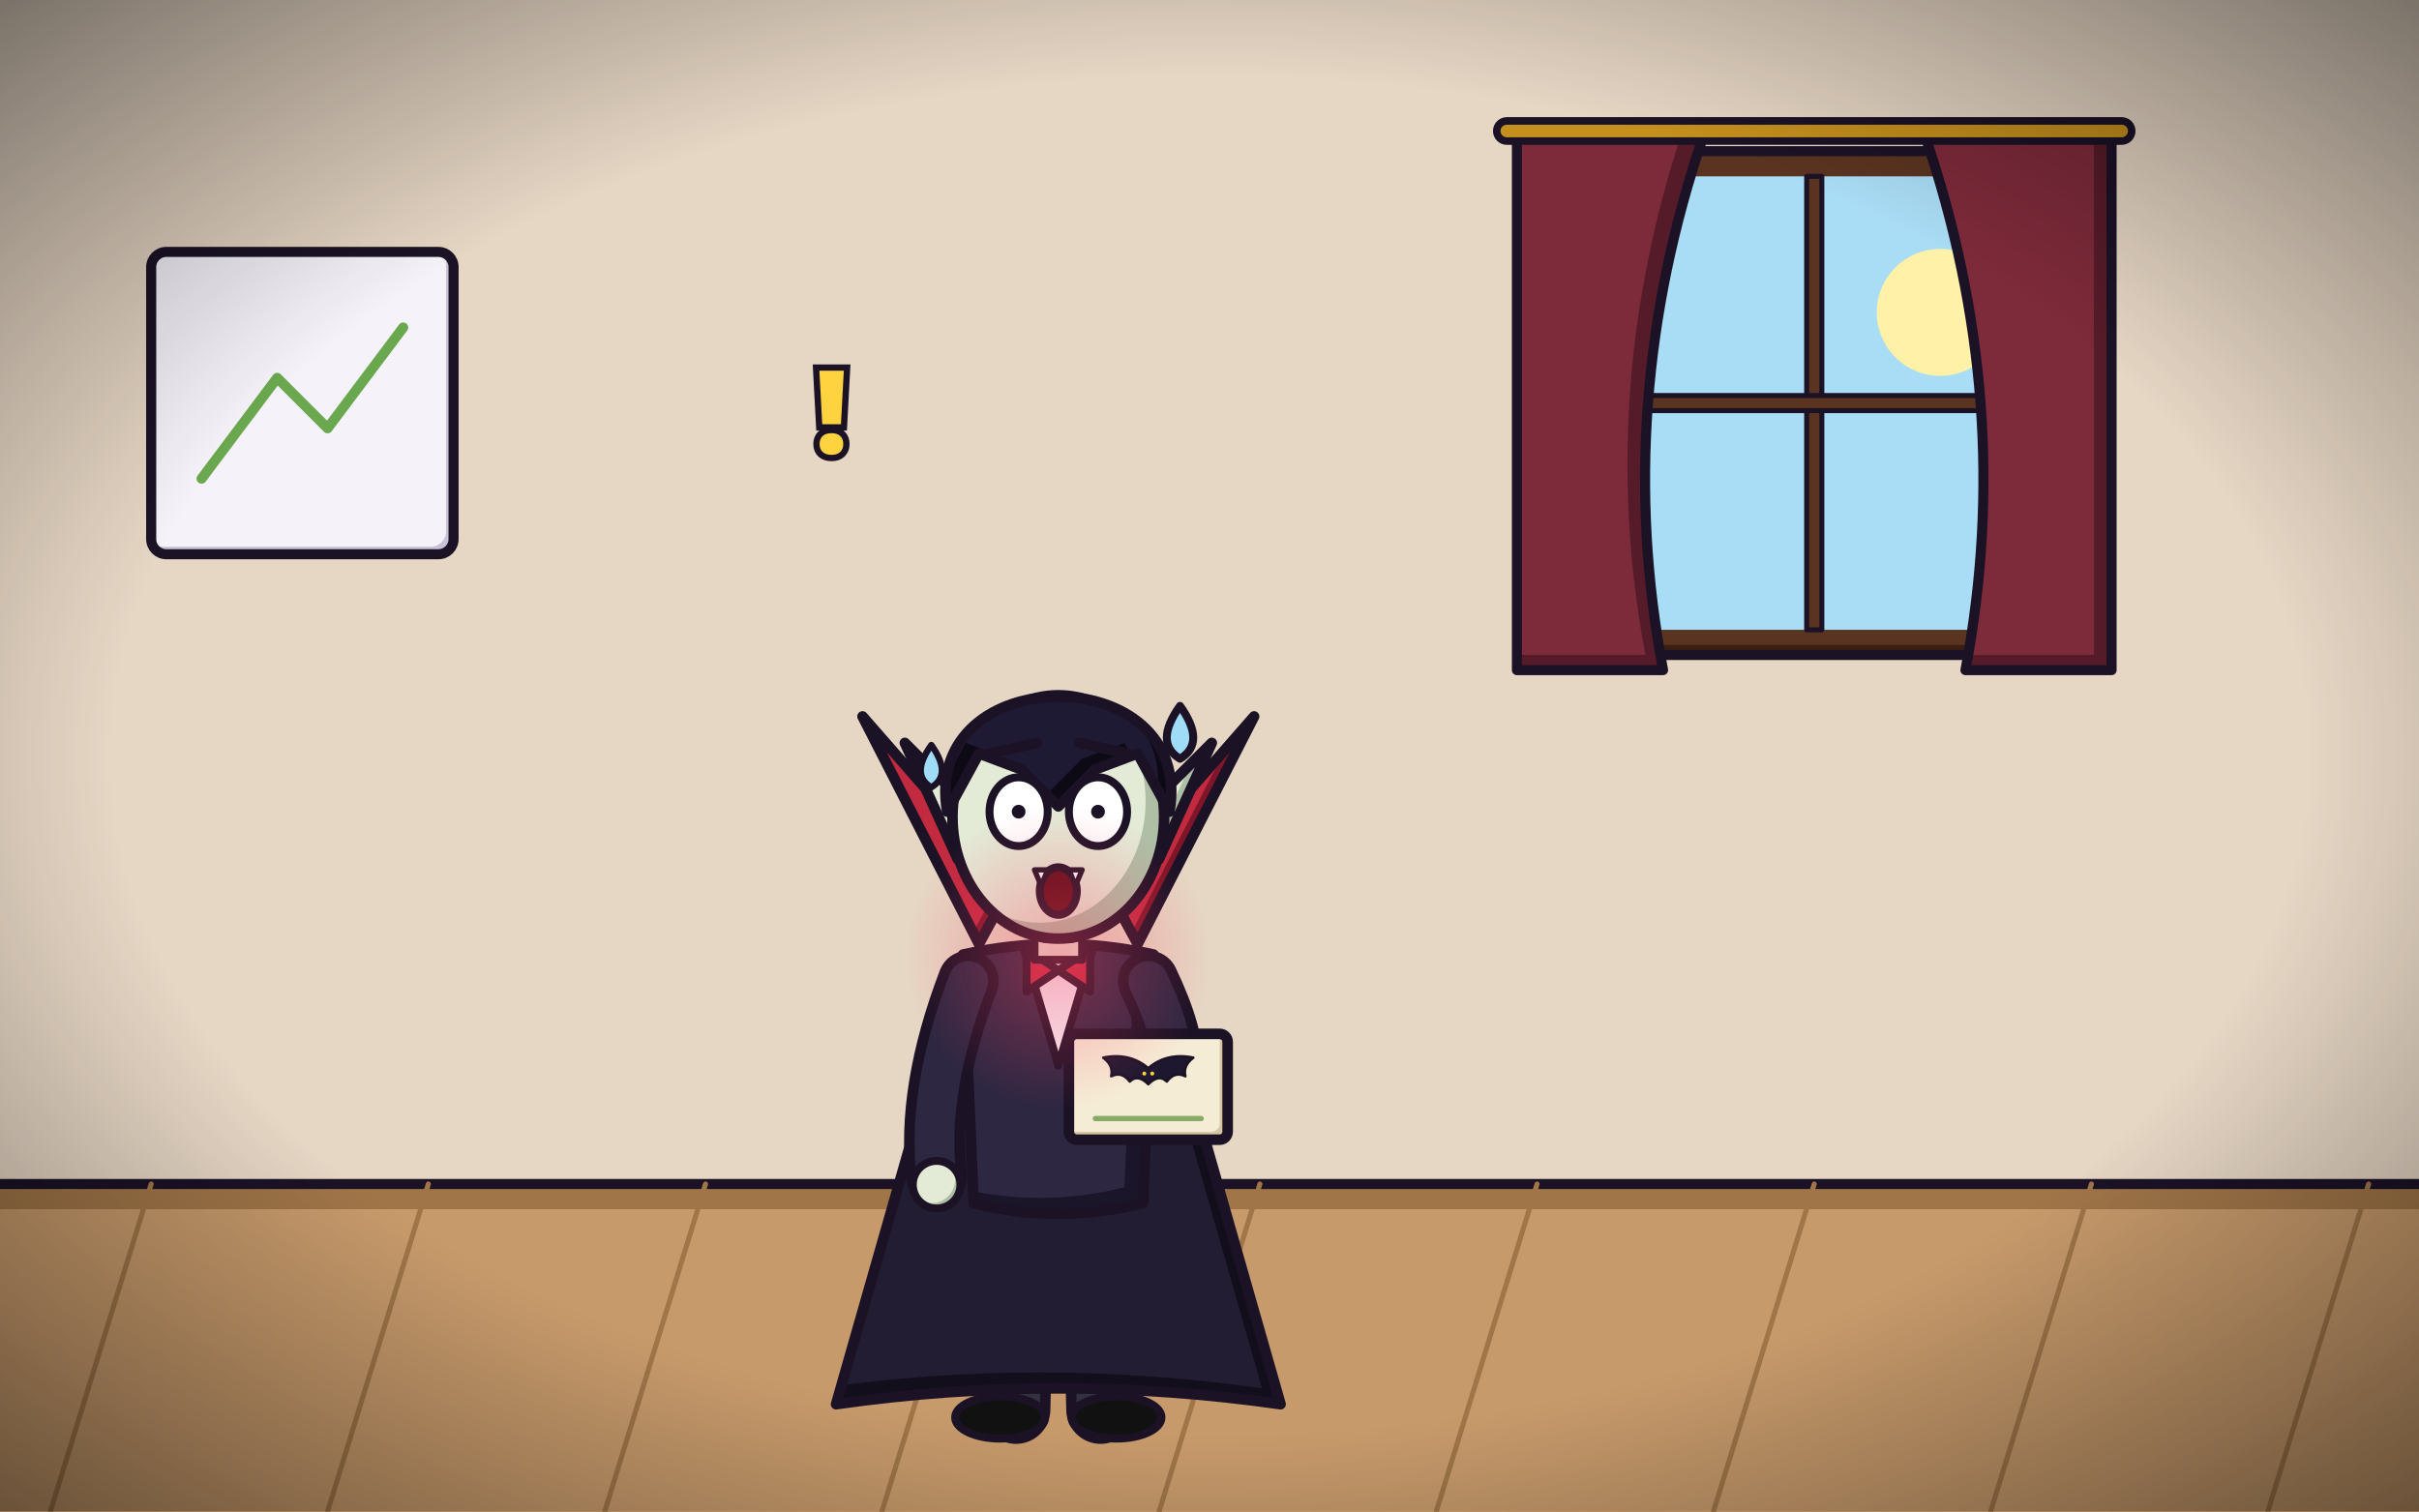
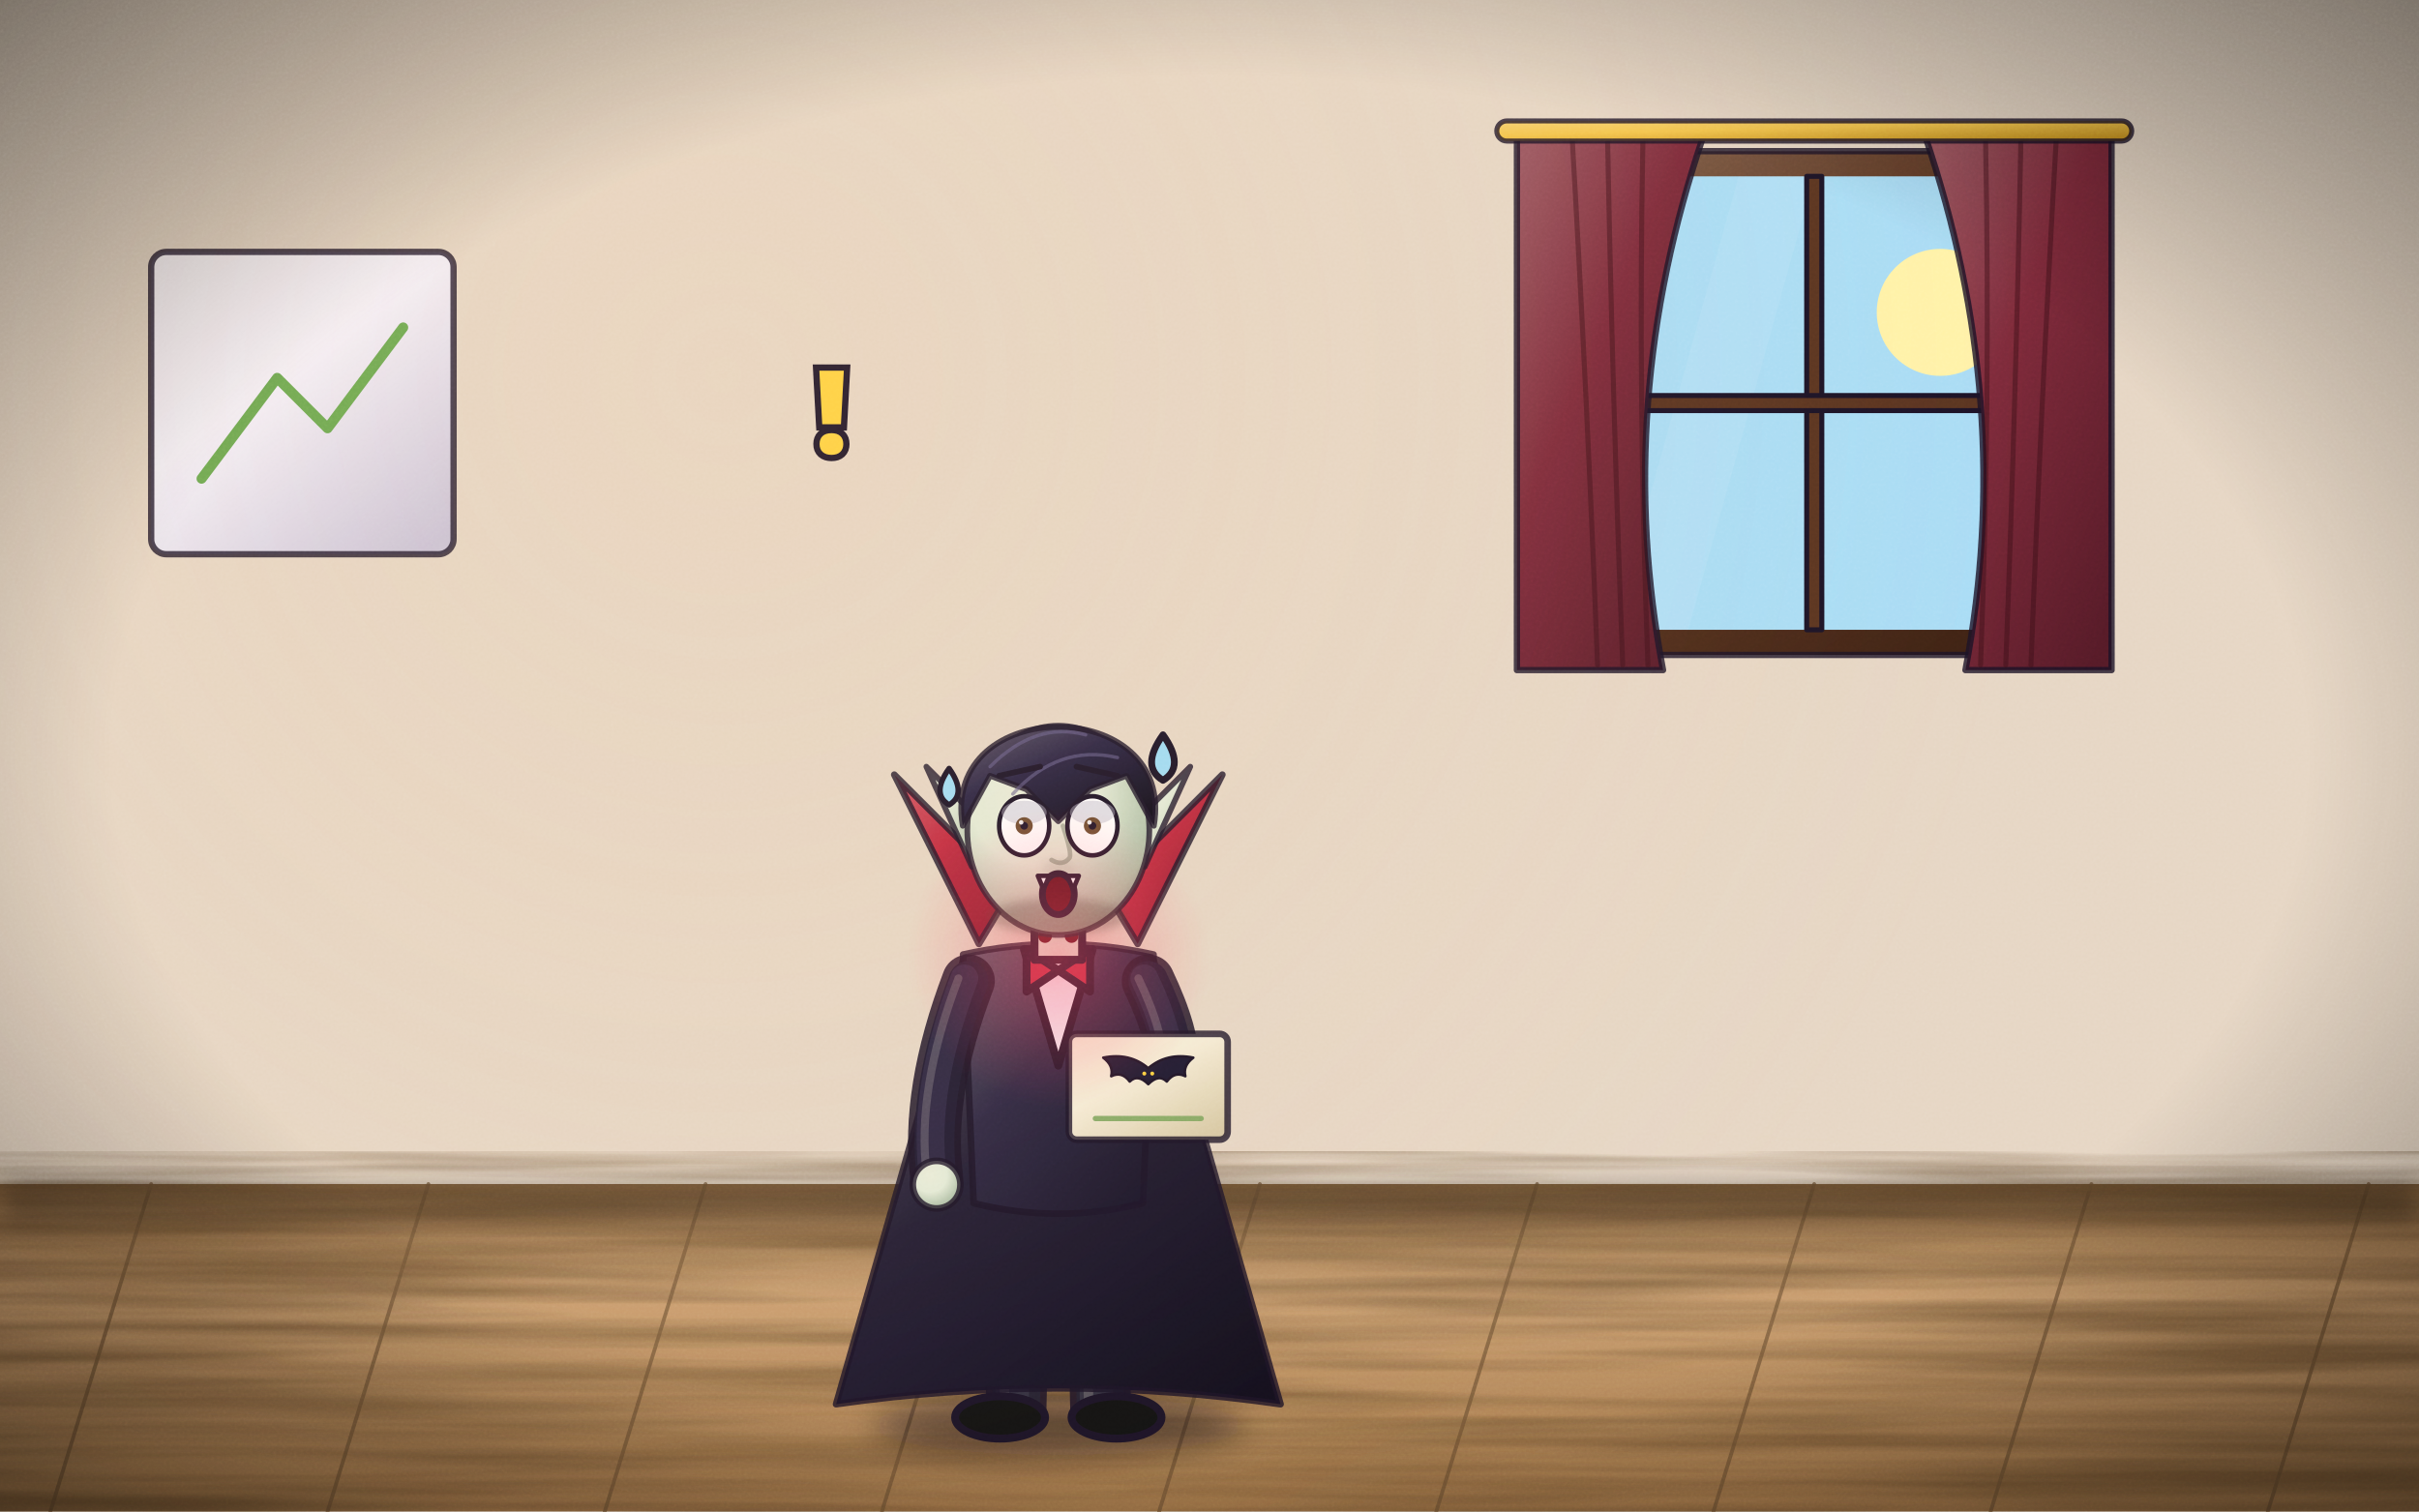
<svg xmlns="http://www.w3.org/2000/svg" viewBox="0 0 960 600" width="960" height="600">
+   <defs>
+     <filter id="blur2" x="-50%" y="-50%" width="200%" height="200%">
+       <feGaussianBlur stdDeviation="2" />
+     </filter>
+     <filter id="blur6" x="-50%" y="-50%" width="200%" height="200%">
+       <feGaussianBlur stdDeviation="6" />
+     </filter>
+     <filter id="blur20" x="-50%" y="-50%" width="200%" height="200%">
+       <feGaussianBlur stdDeviation="20" />
+     </filter>
+     <filter id="grain">
+       <feTurbulence type="fractalNoise" baseFrequency="0.85" numOctaves="2" stitchTiles="stitch" />
+       <feColorMatrix type="saturate" values="0" />
+     </filter>
+     <filter id="woodgrain">
+       <feTurbulence type="fractalNoise" baseFrequency="0.004 0.12" numOctaves="3" seed="4" />
+       <feColorMatrix values="0 0 0 0 0.12  0 0 0 0 0.06  0 0 0 0 0.02  0 0 0 -2.2 1.4" />
+     </filter>
+     <filter id="fabric">
+       <feTurbulence type="fractalNoise" baseFrequency="0.6 0.05" numOctaves="2" seed="9" />
+       <feColorMatrix values="0 0 0 0 0  0 0 0 0 0  0 0 0 0 0  0 0 0 -1.6 1.1" />
+     </filter>
+     <filter id="mottle">
+       <feTurbulence type="fractalNoise" baseFrequency="0.012" numOctaves="3" seed="2" />
+       <feColorMatrix values="0 0 0 0 0  0 0 0 0 0  0 0 0 0 0  0 0 0 -1.4 0.9" />
+     </filter>
+   </defs>
  <g fill="#e6d6c4" stroke="none">
    <rect x="0" y="0" width="960" height="470" rx="0" />
  </g>
-   <clipPath id="c0">
-     <rect x="-10" y="470" width="980" height="140" rx="0" />
-   </clipPath>
-   <g clip-path="url(#c0)" stroke="none">
-     <g fill="#a07548">
-       <rect x="-10" y="470" width="980" height="140" rx="0" />
-     </g>
-     <g fill="#c79a6b" transform="translate(0,10)">
-       <rect x="-10" y="470" width="980" height="140" rx="0" />
-     </g>
-   </g>
-   <g fill="none" stroke="#1b1226" stroke-width="4" stroke-linejoin="round">
-     <rect x="-10" y="470" width="980" height="140" rx="0" />
-   </g>
-   <path d="M60,470 L20,600" fill="none" stroke="#a07548" stroke-width="2" stroke-linecap="round" stroke-linejoin="round" />
-   <path d="M170,470 L130,600" fill="none" stroke="#a07548" stroke-width="2" stroke-linecap="round" stroke-linejoin="round" />
-   <path d="M280,470 L240,600" fill="none" stroke="#a07548" stroke-width="2" stroke-linecap="round" stroke-linejoin="round" />
-   <path d="M390,470 L350,600" fill="none" stroke="#a07548" stroke-width="2" stroke-linecap="round" stroke-linejoin="round" />
-   <path d="M500,470 L460,600" fill="none" stroke="#a07548" stroke-width="2" stroke-linecap="round" stroke-linejoin="round" />
-   <path d="M610,470 L570,600" fill="none" stroke="#a07548" stroke-width="2" stroke-linecap="round" stroke-linejoin="round" />
-   <path d="M720,470 L680,600" fill="none" stroke="#a07548" stroke-width="2" stroke-linecap="round" stroke-linejoin="round" />
-   <path d="M830,470 L790,600" fill="none" stroke="#a07548" stroke-width="2" stroke-linecap="round" stroke-linejoin="round" />
-   <path d="M940,470 L900,600" fill="none" stroke="#a07548" stroke-width="2" stroke-linecap="round" stroke-linejoin="round" />
-   <clipPath id="c1">
-     <rect x="610" y="60" width="220" height="200" rx="4" />
-   </clipPath>
-   <g clip-path="url(#c1)" stroke="none">
-     <g fill="#3b2012">
-       <rect x="610" y="60" width="220" height="200" rx="4" />
-     </g>
-     <g fill="#5a3420" transform="translate(-4,-4)">
-       <rect x="610" y="60" width="220" height="200" rx="4" />
-     </g>
-   </g>
-   <g fill="none" stroke="#1b1226" stroke-width="4" stroke-linejoin="round">
+   <defs>
+     <linearGradient id="fl0" x1="0" y1="0" x2="0" y2="1">
+       <stop offset="0" stop-color="#805e3a" />
+       <stop offset="0.35" stop-color="#c79a6b" />
+       <stop offset="1" stop-color="#a07548" />
+     </linearGradient>
+   </defs>
+   <rect x="0" y="470" width="960" height="130" fill="url(#fl0)" />
+   <rect x="0" y="470" width="960" height="130" filter="url(#woodgrain)" opacity="0.55" />
+   <path d="M60,470 L20,600" fill="none" stroke="#705232" stroke-width="1.5" stroke-linecap="round" stroke-linejoin="round" stroke-opacity="0.7" />
+   <path d="M170,470 L130,600" fill="none" stroke="#705232" stroke-width="1.5" stroke-linecap="round" stroke-linejoin="round" stroke-opacity="0.7" />
+   <path d="M280,470 L240,600" fill="none" stroke="#705232" stroke-width="1.5" stroke-linecap="round" stroke-linejoin="round" stroke-opacity="0.7" />
+   <path d="M390,470 L350,600" fill="none" stroke="#705232" stroke-width="1.5" stroke-linecap="round" stroke-linejoin="round" stroke-opacity="0.7" />
+   <path d="M500,470 L460,600" fill="none" stroke="#705232" stroke-width="1.5" stroke-linecap="round" stroke-linejoin="round" stroke-opacity="0.7" />
+   <path d="M610,470 L570,600" fill="none" stroke="#705232" stroke-width="1.5" stroke-linecap="round" stroke-linejoin="round" stroke-opacity="0.7" />
+   <path d="M720,470 L680,600" fill="none" stroke="#705232" stroke-width="1.5" stroke-linecap="round" stroke-linejoin="round" stroke-opacity="0.7" />
+   <path d="M830,470 L790,600" fill="none" stroke="#705232" stroke-width="1.5" stroke-linecap="round" stroke-linejoin="round" stroke-opacity="0.7" />
+   <path d="M940,470 L900,600" fill="none" stroke="#705232" stroke-width="1.5" stroke-linecap="round" stroke-linejoin="round" stroke-opacity="0.7" />
+   <g fill="#fff4e0" stroke="none" opacity="0.06" filter="url(#blur20)">
+     <ellipse cx="480.0" cy="510" rx="384.0" ry="30" />
+   </g>
+   <g fill="#000" stroke="none" opacity="0.3" filter="url(#blur6)">
+     <rect x="0" y="470" width="960" height="14" rx="0" />
+   </g>
+   <defs>
+     <linearGradient id="m1" x1="0.1" y1="0" x2="0.9" y2="1">
+       <stop offset="0" stop-color="#7e5e4a" />
+       <stop offset="0.4" stop-color="#5a3420" />
+       <stop offset="1" stop-color="#3b2012" />
+     </linearGradient>
+   </defs>
+   <g fill="url(#m1)" stroke="#1b1226" stroke-opacity="0.8" stroke-width="2.5" stroke-linejoin="round">
    <rect x="610" y="60" width="220" height="200" rx="4" />
  </g>
  <g fill="#a9dcf5" stroke="none">
    <rect x="620" y="70" width="200" height="180" rx="0" />
  </g>
  <g fill="#fff2a8" stroke="none">
    <ellipse cx="770.0" cy="124.0" rx="25.2" ry="25.2" />
+   </g>
+   <g fill="#fff" stroke="none" opacity="0.07">
+     <polygon points="640.0,250 690.0,70 720.0,70 670.0,250" />
  </g>
  <g fill="#5a3420" stroke="#1b1226" stroke-width="2" stroke-linejoin="round" stroke-linecap="round">
    <rect x="717.0" y="70" width="6" height="180" rx="0" />
    <rect x="620" y="157.0" width="200" height="6" rx="0" />
  </g>
-   <clipPath id="c2">
+   <defs>
+     <linearGradient id="m2" x1="0.1" y1="0" x2="0.9" y2="1">
+       <stop offset="0" stop-color="#9a565f" />
+       <stop offset="0.4" stop-color="#7d2a3a" />
+       <stop offset="1" stop-color="#561b28" />
+     </linearGradient>
+   </defs>
+   <g fill="url(#m2)" stroke="#1b1226" stroke-opacity="0.8" stroke-width="2.5" stroke-linejoin="round">
    <path d="M602,54 L676.0,54 Q640.0,160.0 660.0,266 L602,266 Z" />
-   </clipPath>
-   <g clip-path="url(#c2)" stroke="none">
-     <g fill="#561b28">
-       <path d="M602,54 L676.0,54 Q640.0,160.0 660.0,266 L602,266 Z" />
-     </g>
-     <g fill="#7d2a3a" transform="translate(-7,-6)">
-       <path d="M602,54 L676.0,54 Q640.0,160.0 660.0,266 L602,266 Z" />
-     </g>
-   </g>
-   <g fill="none" stroke="#1b1226" stroke-width="4" stroke-linejoin="round">
-     <path d="M602,54 L676.0,54 Q640.0,160.0 660.0,266 L602,266 Z" />
-   </g>
-   <clipPath id="c3">
+   </g>
+   <g fill="url(#m2)" stroke="#1b1226" stroke-opacity="0.8" stroke-width="2.5" stroke-linejoin="round">
    <path d="M838,54 L764.0,54 Q800.0,160.0 780.0,266 L838,266 Z" />
-   </clipPath>
-   <g clip-path="url(#c3)" stroke="none">
-     <g fill="#561b28">
-       <path d="M838,54 L764.0,54 Q800.0,160.0 780.0,266 L838,266 Z" />
-     </g>
-     <g fill="#7d2a3a" transform="translate(-7,-6)">
-       <path d="M838,54 L764.0,54 Q800.0,160.0 780.0,266 L838,266 Z" />
-     </g>
-   </g>
-   <g fill="none" stroke="#1b1226" stroke-width="4" stroke-linejoin="round">
-     <path d="M838,54 L764.0,54 Q800.0,160.0 780.0,266 L838,266 Z" />
-   </g>
-   <g fill="#c48f1d" stroke="#1b1226" stroke-width="3" stroke-linejoin="round" stroke-linecap="round">
+   </g>
+   <path d="M624.0,56 Q630.0,160.0 634.0,264 M816.0,56 Q810.0,160.0 806.0,264 M638.0,56 Q640.0,160.0 644.0,264 M802.0,56 Q800.0,160.0 796.0,264 M652.0,56 Q650.0,160.0 654.0,264 M788.0,56 Q790.0,160.0 786.0,264 " fill="none" stroke="#3a0e18" stroke-width="2" stroke-linecap="round" stroke-linejoin="round" stroke-opacity="0.45" />
+   <defs>
+     <linearGradient id="m3" x1="0.1" y1="0" x2="0.9" y2="1">
+       <stop offset="0" stop-color="#f6cf6d" />
+       <stop offset="0.4" stop-color="#f4c54d" />
+       <stop offset="1" stop-color="#c48f1d" />
+     </linearGradient>
+   </defs>
+   <g fill="url(#m3)" stroke="#1b1226" stroke-opacity="0.8" stroke-width="2" stroke-linejoin="round">
    <rect x="594" y="48" width="252" height="8" rx="4" />
  </g>
-   <clipPath id="c4">
-     <rect x="60" y="100" width="120" height="120" rx="6" />
-   </clipPath>
-   <g clip-path="url(#c4)" stroke="none">
-     <g fill="#c9c2d6">
-       <rect x="60" y="100" width="120" height="120" rx="6" />
-     </g>
-     <g fill="#f6f2fa" transform="translate(-3,-3)">
-       <rect x="60" y="100" width="120" height="120" rx="6" />
-     </g>
-   </g>
-   <g fill="none" stroke="#1b1226" stroke-width="4" stroke-linejoin="round">
+   <defs>
+     <linearGradient id="m4" x1="0.1" y1="0" x2="0.9" y2="1">
+       <stop offset="0" stop-color="#f8f2f4" />
+       <stop offset="0.4" stop-color="#f6f2fa" />
+       <stop offset="1" stop-color="#c9c2d6" />
+     </linearGradient>
+   </defs>
+   <g fill="url(#m4)" stroke="#1b1226" stroke-opacity="0.8" stroke-width="2.5" stroke-linejoin="round">
    <rect x="60" y="100" width="120" height="120" rx="6" />
  </g>
  <path d="M80,190 L110,150 L130,170 L160,130" fill="none" stroke="#6aa84f" stroke-width="4" stroke-linecap="round" stroke-linejoin="round" />
  <g transform="translate(420,570) scale(1.05,1.05)">
-     <path d="M-14,-92 L-16,-10" fill="none" stroke="#1b1226" stroke-width="26" stroke-linecap="round" stroke-linejoin="round" />
-     <path d="M-14,-92 L-16,-10" fill="none" stroke="#33303f" stroke-width="18" stroke-linecap="round" stroke-linejoin="round" />
-     <path d="M14,-92 L16,-10" fill="none" stroke="#1b1226" stroke-width="26" stroke-linecap="round" stroke-linejoin="round" />
-     <path d="M14,-92 L16,-10" fill="none" stroke="#33303f" stroke-width="18" stroke-linecap="round" stroke-linejoin="round" />
+     <ellipse cx="0" cy="-4" rx="70" ry="11.2" fill="#06030c" opacity="0.45" filter="url(#blur6)" />
+     <path d="M-14,-92 L-16,-10" fill="none" stroke="#1b1226" stroke-opacity="0.85" stroke-width="23.0" stroke-linecap="round" stroke-linejoin="round" />
+     <path d="M-14,-92 L-16,-10" fill="none" stroke="#252130" stroke-width="18" stroke-linecap="round" stroke-linejoin="round" />
+     <path d="M-14,-92 L-16,-10" fill="none" stroke="#33303f" stroke-width="12.6" transform="translate(-1.5,-1)" stroke-linecap="round" stroke-linejoin="round" />
+     <path d="M-14,-92 L-16,-10" fill="none" stroke="#706b6f" stroke-width="3.6" transform="translate(-4.5,-1)" stroke-opacity="0.6" stroke-linecap="round" stroke-linejoin="round" />
+     <path d="M14,-92 L16,-10" fill="none" stroke="#1b1226" stroke-opacity="0.85" stroke-width="23.0" stroke-linecap="round" stroke-linejoin="round" />
+     <path d="M14,-92 L16,-10" fill="none" stroke="#252130" stroke-width="18" stroke-linecap="round" stroke-linejoin="round" />
+     <path d="M14,-92 L16,-10" fill="none" stroke="#33303f" stroke-width="12.6" transform="translate(-1.5,-1)" stroke-linecap="round" stroke-linejoin="round" />
+     <path d="M14,-92 L16,-10" fill="none" stroke="#706b6f" stroke-width="3.6" transform="translate(-4.5,-1)" stroke-opacity="0.6" stroke-linecap="round" stroke-linejoin="round" />
    <g fill="#111" stroke="#1b1226" stroke-width="3" stroke-linejoin="round" stroke-linecap="round">
      <ellipse cx="-22" cy="-7" rx="17" ry="8" />
    </g>
    <g fill="#111" stroke="#1b1226" stroke-width="3" stroke-linejoin="round" stroke-linecap="round">
      <ellipse cx="22" cy="-7" rx="17" ry="8" />
    </g>
    <g transform="translate(0,0) scale(1,1)">
-       <clipPath id="c5">
+       <defs>
+         <linearGradient id="m5" x1="0.1" y1="0" x2="0.9" y2="1">
+           <stop offset="0" stop-color="#534c59" />
+           <stop offset="0.4" stop-color="#231d33" />
+           <stop offset="1" stop-color="#120e1c" />
+         </linearGradient>
+       </defs>
+       <g fill="url(#m5)" stroke="#1b1226" stroke-opacity="0.8" stroke-width="2.5" stroke-linejoin="round">
        <path d="M-36,-180 L-84,-12 Q0,-24 84,-12 L36,-180 Z" />
-       </clipPath>
-       <g clip-path="url(#c5)" stroke="none">
-         <g fill="#120e1c">
-           <path d="M-36,-180 L-84,-12 Q0,-24 84,-12 L36,-180 Z" />
-         </g>
-         <g fill="#231d33" transform="translate(-7,-6)">
-           <path d="M-36,-180 L-84,-12 Q0,-24 84,-12 L36,-180 Z" />
-         </g>
-       </g>
-       <g fill="none" stroke="#1b1226" stroke-width="4" stroke-linejoin="round">
-         <path d="M-36,-180 L-84,-12 Q0,-24 84,-12 L36,-180 Z" />
-       </g>
-       <clipPath id="c6">
-         <path d="M-30,-186 L-74,-272 L-18,-208 Z" />
-       </clipPath>
-       <g clip-path="url(#c6)" stroke="none">
-         <g fill="#7f1528">
-           <path d="M-30,-186 L-74,-272 L-18,-208 Z" />
-         </g>
-         <g fill="#c22a40" transform="translate(-3,-3)">
-           <path d="M-30,-186 L-74,-272 L-18,-208 Z" />
-         </g>
-       </g>
-       <g fill="none" stroke="#1b1226" stroke-width="4" stroke-linejoin="round">
-         <path d="M-30,-186 L-74,-272 L-18,-208 Z" />
-       </g>
-       <clipPath id="c7">
-         <path d="M30,-186 L74,-272 L18,-208 Z" />
-       </clipPath>
-       <g clip-path="url(#c7)" stroke="none">
-         <g fill="#7f1528">
-           <path d="M30,-186 L74,-272 L18,-208 Z" />
-         </g>
-         <g fill="#c22a40" transform="translate(-3,-3)">
-           <path d="M30,-186 L74,-272 L18,-208 Z" />
-         </g>
-       </g>
-       <g fill="none" stroke="#1b1226" stroke-width="4" stroke-linejoin="round">
-         <path d="M30,-186 L74,-272 L18,-208 Z" />
-       </g>
-       <clipPath id="c8">
-         <path d="M-36,-182 Q0,-190 36,-182 L32,-88 Q0,-80 -32,-88 Z" />
-       </clipPath>
-       <g clip-path="url(#c8)" stroke="none">
-         <g fill="#1a1528">
-           <path d="M-36,-182 Q0,-190 36,-182 L32,-88 Q0,-80 -32,-88 Z" />
-         </g>
-         <g fill="#2e2742" transform="translate(-7,-6)">
-           <path d="M-36,-182 Q0,-190 36,-182 L32,-88 Q0,-80 -32,-88 Z" />
-         </g>
-       </g>
-       <g fill="none" stroke="#1b1226" stroke-width="4" stroke-linejoin="round">
+       </g>
+       <defs>
+         <linearGradient id="m6" x1="0.1" y1="0" x2="0.9" y2="1">
+           <stop offset="0" stop-color="#cf5663" />
+           <stop offset="0.4" stop-color="#c22a40" />
+           <stop offset="1" stop-color="#7f1528" />
+         </linearGradient>
+       </defs>
+       <g fill="url(#m6)" stroke="#1b1226" stroke-opacity="0.8" stroke-width="2.5" stroke-linejoin="round">
+         <path d="M-30,-186 L-62,-250 L-18,-206 Z" />
+       </g>
+       <g fill="url(#m6)" stroke="#1b1226" stroke-opacity="0.8" stroke-width="2.5" stroke-linejoin="round">
+         <path d="M30,-186 L62,-250 L18,-206 Z" />
+       </g>
+       <defs>
+         <linearGradient id="m7" x1="0.1" y1="0" x2="0.9" y2="1">
+           <stop offset="0" stop-color="#5c5465" />
+           <stop offset="0.4" stop-color="#2e2742" />
+           <stop offset="1" stop-color="#1a1528" />
+         </linearGradient>
+       </defs>
+       <g fill="url(#m7)" stroke="#1b1226" stroke-opacity="0.8" stroke-width="2.5" stroke-linejoin="round">
        <path d="M-36,-182 Q0,-190 36,-182 L32,-88 Q0,-80 -32,-88 Z" />
      </g>
      <g fill="#f4f0f7" stroke="#1b1226" stroke-width="3" stroke-linejoin="round" stroke-linecap="round">
        <polygon points="-13,-184 13,-184 0,-140" />
      </g>
      <g fill="#c22a40" stroke="#1b1226" stroke-width="3" stroke-linejoin="round" stroke-linecap="round">
        <polygon points="0,-176 -12,-184 -12,-168" />
        <polygon points="0,-176 12,-184 12,-168" />
      </g>
      <g fill="#e3ead6" stroke="#1b1226" stroke-width="3" stroke-linejoin="round" stroke-linecap="round">
        <rect x="-9" y="-198" width="18" height="18" rx="0" />
      </g>
      <g fill="#5a0d18" stroke="none">
        <ellipse cx="-5" cy="-189" rx="2.6" ry="2.6" />
        <ellipse cx="5" cy="-189" rx="2.6" ry="2.6" />
      </g>
-       <clipPath id="c9">
-         <path d="M-36,-240 L-58,-262 L-38,-218 Z" />
-       </clipPath>
-       <g clip-path="url(#c9)" stroke="none">
-         <g fill="#aebfa6">
+       <g transform="translate(0,-27.7) scale(0.86,0.86)">
+         <defs>
+           <linearGradient id="m8" x1="0.1" y1="0" x2="0.9" y2="1">
+             <stop offset="0" stop-color="#e9ecd8" />
+             <stop offset="0.4" stop-color="#e3ead6" />
+             <stop offset="1" stop-color="#aebfa6" />
+           </linearGradient>
+         </defs>
+         <g fill="url(#m8)" stroke="#1b1226" stroke-opacity="0.8" stroke-width="2.5" stroke-linejoin="round">
          <path d="M-36,-240 L-58,-262 L-38,-218 Z" />
        </g>
-         <g fill="#e3ead6" transform="translate(-3,-3)">
-           <path d="M-36,-240 L-58,-262 L-38,-218 Z" />
-         </g>
-       </g>
-       <g fill="none" stroke="#1b1226" stroke-width="4" stroke-linejoin="round">
-         <path d="M-36,-240 L-58,-262 L-38,-218 Z" />
-       </g>
-       <clipPath id="c10">
-         <path d="M36,-240 L58,-262 L38,-218 Z" />
-       </clipPath>
-       <g clip-path="url(#c10)" stroke="none">
-         <g fill="#aebfa6">
+         <g fill="url(#m8)" stroke="#1b1226" stroke-opacity="0.8" stroke-width="2.5" stroke-linejoin="round">
          <path d="M36,-240 L58,-262 L38,-218 Z" />
        </g>
-         <g fill="#e3ead6" transform="translate(-3,-3)">
-           <path d="M36,-240 L58,-262 L38,-218 Z" />
-         </g>
-       </g>
-       <g fill="none" stroke="#1b1226" stroke-width="4" stroke-linejoin="round">
-         <path d="M36,-240 L58,-262 L38,-218 Z" />
-       </g>
-       <clipPath id="c11">
-         <ellipse cx="0" cy="-234" rx="40" ry="46" />
-       </clipPath>
-       <g clip-path="url(#c11)" stroke="none">
-         <g fill="#aebfa6">
+         <defs>
+           <radialGradient id="m9" cx="0.36" cy="0.3" r="0.8">
+             <stop offset="0" stop-color="#e9ecd8" />
+             <stop offset="0.45" stop-color="#e3ead6" />
+             <stop offset="0.85" stop-color="#aebfa6" />
+             <stop offset="1" stop-color="#859182" />
+           </radialGradient>
+         </defs>
+         <g fill="url(#m9)" stroke="#1b1226" stroke-opacity="0.8" stroke-width="2.5" stroke-linejoin="round">
          <ellipse cx="0" cy="-234" rx="40" ry="46" />
        </g>
-         <g fill="#e3ead6" transform="translate(-7,-6)">
-           <ellipse cx="0" cy="-234" rx="40" ry="46" />
-         </g>
-       </g>
-       <g fill="none" stroke="#1b1226" stroke-width="4" stroke-linejoin="round">
-         <ellipse cx="0" cy="-234" rx="40" ry="46" />
-       </g>
-       <clipPath id="c12">
-         <path d="M-42,-236 C-52,-294 52,-294 42,-236 L30,-258 L14,-252 L0,-238 L-14,-252 L-30,-258 Z" />
-       </clipPath>
-       <g clip-path="url(#c12)" stroke="none">
-         <g fill="#0d0a16">
+         <g fill="#3a4a36" stroke="none" opacity="0.35" filter="url(#blur2)">
+           <ellipse cx="0" cy="-196" rx="30" ry="8" />
+         </g>
+         <defs>
+           <linearGradient id="m10" x1="0.1" y1="0" x2="0.9" y2="1">
+             <stop offset="0" stop-color="#595165" />
+             <stop offset="0.4" stop-color="#2a2342" />
+             <stop offset="1" stop-color="#0d0a16" />
+           </linearGradient>
+         </defs>
+         <g fill="url(#m10)" stroke="#1b1226" stroke-opacity="0.8" stroke-width="2.5" stroke-linejoin="round">
          <path d="M-42,-236 C-52,-294 52,-294 42,-236 L30,-258 L14,-252 L0,-238 L-14,-252 L-30,-258 Z" />
        </g>
-         <g fill="#1f1a33" transform="translate(-5,-4)">
-           <path d="M-42,-236 C-52,-294 52,-294 42,-236 L30,-258 L14,-252 L0,-238 L-14,-252 L-30,-258 Z" />
-         </g>
-       </g>
-       <g fill="none" stroke="#1b1226" stroke-width="4" stroke-linejoin="round">
-         <path d="M-42,-236 C-52,-294 52,-294 42,-236 L30,-258 L14,-252 L0,-238 L-14,-252 L-30,-258 Z" />
-       </g>
-       <g fill="#fff" stroke="#1b1226" stroke-width="3" stroke-linejoin="round" stroke-linecap="round">
-         <ellipse cx="-15" cy="-236" rx="11" ry="13" />
-       </g>
-       <g fill="#1b1226" stroke="none">
-         <ellipse cx="-15" cy="-236" rx="2.6" ry="2.6" />
-       </g>
-       <g fill="#fff" stroke="#1b1226" stroke-width="3" stroke-linejoin="round" stroke-linecap="round">
-         <ellipse cx="15" cy="-236" rx="11" ry="13" />
-       </g>
-       <g fill="#1b1226" stroke="none">
-         <ellipse cx="15" cy="-236" rx="2.6" ry="2.6" />
-       </g>
-       <path d="M-26,-258 L-8,-262" fill="none" stroke="#1b1226" stroke-width="4" stroke-linecap="round" stroke-linejoin="round" />
-       <path d="M8,-262 L26,-258" fill="none" stroke="#1b1226" stroke-width="4" stroke-linecap="round" stroke-linejoin="round" />
-       <g fill="#5a0d18" stroke="#1b1226" stroke-width="3" stroke-linejoin="round" stroke-linecap="round">
-         <ellipse cx="0" cy="-206" rx="7" ry="9" />
-       </g>
-       <g fill="#fff" stroke="#1b1226" stroke-width="2" stroke-linejoin="round" stroke-linecap="round">
-         <polygon points="-9,-214 -4,-214 -6.5,-208" />
-       </g>
-       <g fill="#fff" stroke="#1b1226" stroke-width="2" stroke-linejoin="round" stroke-linecap="round">
-         <polygon points="4,-214 9,-214 6.5,-208" />
-       </g>
-       <g transform="translate(46,-262) scale(1,1)">
-         <g fill="#9fdcf5" stroke="#1b1226" stroke-width="3" stroke-linejoin="round" stroke-linecap="round">
-           <path d="M0,-14 Q10,0 0,6 Q-10,0 0,-14 Z" />
-         </g>
-       </g>
-       <g transform="translate(-48,-250) scale(0.8,0.8)">
-         <g fill="#9fdcf5" stroke="#1b1226" stroke-width="3" stroke-linejoin="round" stroke-linecap="round">
-           <path d="M0,-14 Q10,0 0,6 Q-10,0 0,-14 Z" />
-         </g>
-       </g>
-       <path d="M-34,-172 Q-50,-130 -46,-98" fill="none" stroke="#1b1226" stroke-width="23" stroke-linecap="round" stroke-linejoin="round" />
-       <path d="M-34,-172 Q-50,-130 -46,-98" fill="none" stroke="#2e2742" stroke-width="15" stroke-linecap="round" stroke-linejoin="round" />
-       <path d="M34,-172 Q54,-130 30,-128" fill="none" stroke="#1b1226" stroke-width="23" stroke-linecap="round" stroke-linejoin="round" />
-       <path d="M34,-172 Q54,-130 30,-128" fill="none" stroke="#2e2742" stroke-width="15" stroke-linecap="round" stroke-linejoin="round" />
-       <clipPath id="c13">
+         <path d="M-30,-262 Q-10,-282 12,-276 M-20,-250 Q0,-272 26,-266" fill="none" stroke="#6a5f8a" stroke-width="1.5" stroke-linecap="round" stroke-linejoin="round" stroke-opacity="0.6" />
+         <g transform="translate(0,0) scale(1,1)">
+           <path d="M2,-236 Q6,-224 5,-222 Q2,-218 -3,-221" fill="none" stroke="#3a4a36" stroke-width="2" stroke-linecap="round" stroke-linejoin="round" stroke-opacity="0.35" />
+           <g fill="#3a4a36" stroke="none" opacity="0.12" filter="url(#blur2)">
+             <ellipse cx="0" cy="-218" rx="7" ry="3" />
+           </g>
+         </g>
+         <g fill="#fff" stroke="#1b1226" stroke-width="2" stroke-linejoin="round" stroke-linecap="round">
+           <ellipse cx="-15" cy="-236" rx="11" ry="13" />
+         </g>
+         <g fill="#b9b3c4" stroke="none" opacity="0.45">
+           <ellipse cx="-15" cy="-241.85" rx="9.9" ry="5.2" />
+         </g>
+         <g fill="#6b4a2e" stroke="none">
+           <ellipse cx="-15" cy="-236" rx="3.77" ry="3.77" />
+         </g>
+         <g fill="#1b1226" stroke="none">
+           <ellipse cx="-15" cy="-236" rx="1.69" ry="1.69" />
+         </g>
+         <g fill="#fff" stroke="none" opacity="0.9">
+           <ellipse cx="-16.32" cy="-237.508" rx="1" ry="1" />
+         </g>
+         <g fill="#fff" stroke="#1b1226" stroke-width="2" stroke-linejoin="round" stroke-linecap="round">
+           <ellipse cx="15" cy="-236" rx="11" ry="13" />
+         </g>
+         <g fill="#b9b3c4" stroke="none" opacity="0.45">
+           <ellipse cx="15" cy="-241.85" rx="9.9" ry="5.2" />
+         </g>
+         <g fill="#6b4a2e" stroke="none">
+           <ellipse cx="15" cy="-236" rx="3.77" ry="3.77" />
+         </g>
+         <g fill="#1b1226" stroke="none">
+           <ellipse cx="15" cy="-236" rx="1.69" ry="1.69" />
+         </g>
+         <g fill="#fff" stroke="none" opacity="0.9">
+           <ellipse cx="13.681" cy="-237.508" rx="1" ry="1" />
+         </g>
+         <path d="M-26,-258 L-8,-262" fill="none" stroke="#1b1226" stroke-width="2.5" stroke-linecap="round" stroke-linejoin="round" />
+         <path d="M8,-262 L26,-258" fill="none" stroke="#1b1226" stroke-width="2.5" stroke-linecap="round" stroke-linejoin="round" />
+         <g fill="#5a0d18" stroke="#1b1226" stroke-width="3" stroke-linejoin="round" stroke-linecap="round">
+           <ellipse cx="0" cy="-206" rx="7" ry="9" />
+         </g>
+         <g fill="#fff" stroke="#1b1226" stroke-width="2" stroke-linejoin="round" stroke-linecap="round">
+           <polygon points="-9,-214 -4,-214 -6.5,-208" />
+         </g>
+         <g fill="#fff" stroke="#1b1226" stroke-width="2" stroke-linejoin="round" stroke-linecap="round">
+           <polygon points="4,-214 9,-214 6.5,-208" />
+         </g>
+         <g transform="translate(46,-262) scale(1,1)">
+           <g fill="#9fdcf5" stroke="#1b1226" stroke-width="3" stroke-linejoin="round" stroke-linecap="round">
+             <path d="M0,-14 Q10,0 0,6 Q-10,0 0,-14 Z" />
+           </g>
+         </g>
+         <g transform="translate(-48,-250) scale(0.8,0.8)">
+           <g fill="#9fdcf5" stroke="#1b1226" stroke-width="3" stroke-linejoin="round" stroke-linecap="round">
+             <path d="M0,-14 Q10,0 0,6 Q-10,0 0,-14 Z" />
+           </g>
+         </g>
+       </g>
+       <path d="M-34,-172 Q-50,-130 -46,-98" fill="none" stroke="#1b1226" stroke-opacity="0.85" stroke-width="20.0" stroke-linecap="round" stroke-linejoin="round" />
+       <path d="M-34,-172 Q-50,-130 -46,-98" fill="none" stroke="#221b32" stroke-width="15" stroke-linecap="round" stroke-linejoin="round" />
+       <path d="M-34,-172 Q-50,-130 -46,-98" fill="none" stroke="#2e2742" stroke-width="10.5" transform="translate(-1.5,-1)" stroke-linecap="round" stroke-linejoin="round" />
+       <path d="M-34,-172 Q-50,-130 -46,-98" fill="none" stroke="#6d6471" stroke-width="3.0" transform="translate(-3.75,-1)" stroke-opacity="0.6" stroke-linecap="round" stroke-linejoin="round" />
+       <path d="M34,-172 Q54,-130 30,-128" fill="none" stroke="#1b1226" stroke-opacity="0.85" stroke-width="20.0" stroke-linecap="round" stroke-linejoin="round" />
+       <path d="M34,-172 Q54,-130 30,-128" fill="none" stroke="#221b32" stroke-width="15" stroke-linecap="round" stroke-linejoin="round" />
+       <path d="M34,-172 Q54,-130 30,-128" fill="none" stroke="#2e2742" stroke-width="10.5" transform="translate(-1.5,-1)" stroke-linecap="round" stroke-linejoin="round" />
+       <path d="M34,-172 Q54,-130 30,-128" fill="none" stroke="#6d6471" stroke-width="3.0" transform="translate(-3.75,-1)" stroke-opacity="0.6" stroke-linecap="round" stroke-linejoin="round" />
+       <g fill="url(#m9)" stroke="#1b1226" stroke-opacity="0.8" stroke-width="2.5" stroke-linejoin="round">
        <ellipse cx="-46" cy="-95" rx="9" ry="9" />
-       </clipPath>
-       <g clip-path="url(#c13)" stroke="none">
-         <g fill="#aebfa6">
-           <ellipse cx="-46" cy="-95" rx="9" ry="9" />
-         </g>
-         <g fill="#e3ead6" transform="translate(-2,-2)">
-           <ellipse cx="-46" cy="-95" rx="9" ry="9" />
-         </g>
-       </g>
-       <g fill="none" stroke="#1b1226" stroke-width="3" stroke-linejoin="round">
-         <ellipse cx="-46" cy="-95" rx="9" ry="9" />
-       </g>
-       <clipPath id="c14">
+       </g>
+       <g fill="url(#m9)" stroke="#1b1226" stroke-opacity="0.8" stroke-width="2.5" stroke-linejoin="round">
        <ellipse cx="30" cy="-128" rx="9" ry="9" />
-       </clipPath>
-       <g clip-path="url(#c14)" stroke="none">
-         <g fill="#aebfa6">
-           <ellipse cx="30" cy="-128" rx="9" ry="9" />
-         </g>
-         <g fill="#e3ead6" transform="translate(-2,-2)">
-           <ellipse cx="30" cy="-128" rx="9" ry="9" />
-         </g>
-       </g>
-       <g fill="none" stroke="#1b1226" stroke-width="3" stroke-linejoin="round">
-         <ellipse cx="30" cy="-128" rx="9" ry="9" />
      </g>
      <g transform="translate(34,-132) scale(1,1)">
-         <clipPath id="c15">
-           <rect x="-30" y="-20" width="60" height="40" rx="3" />
-         </clipPath>
-         <g clip-path="url(#c15)" stroke="none">
-           <g fill="#d6c7a2">
-             <rect x="-30" y="-20" width="60" height="40" rx="3" />
-           </g>
-           <g fill="#f5ecd6" transform="translate(-3,-3)">
-             <rect x="-30" y="-20" width="60" height="40" rx="3" />
-           </g>
-         </g>
-         <g fill="none" stroke="#1b1226" stroke-width="4" stroke-linejoin="round">
+         <defs>
+           <linearGradient id="m11" x1="0.1" y1="0" x2="0.9" y2="1">
+             <stop offset="0" stop-color="#f7eed8" />
+             <stop offset="0.4" stop-color="#f5ecd6" />
+             <stop offset="1" stop-color="#d6c7a2" />
+           </linearGradient>
+         </defs>
+         <g fill="url(#m11)" stroke="#1b1226" stroke-opacity="0.8" stroke-width="2.5" stroke-linejoin="round">
          <rect x="-30" y="-20" width="60" height="40" rx="3" />
        </g>
        <g transform="translate(0,-4) scale(1,1)">
          <g transform="translate(0,0) scale(0.5,0.5)">
            <g fill="#1d1830" stroke="#1b1226" stroke-width="2" stroke-linejoin="round" stroke-linecap="round">
              <path d="M0,-6 Q-14,-18 -34,-14 Q-26,-8 -28,0 Q-20,-4 -14,4 Q-8,-2 0,6 Q8,-2 14,4 Q20,-4 28,0 Q26,-8 34,-14 Q14,-18 0,-6 Z" />
            </g>
            <g fill="#ffd23f" stroke="none">
              <ellipse cx="-3" cy="-2" rx="1.5" ry="1.5" />
              <ellipse cx="3" cy="-2" rx="1.5" ry="1.5" />
            </g>
          </g>
        </g>
        <path d="M-20,12 L20,12" fill="none" stroke="#8a6" stroke-width="2" stroke-linecap="round" stroke-linejoin="round" />
      </g>
    </g>
  </g>
  <defs>
-     <radialGradient id="gl16">
+     <radialGradient id="gl12">
      <stop offset="0" stop-color="#ff4060" stop-opacity="0.4" />
      <stop offset="1" stop-color="#ff4060" stop-opacity="0" />
    </radialGradient>
  </defs>
-   <ellipse cx="420" cy="380" rx="60" ry="60" fill="url(#gl16)" />
+   <ellipse cx="420" cy="380" rx="60" ry="60" fill="url(#gl12)" />
  <g transform="translate(330,180) scale(1,1)">
    <text x="0" y="0" font-family="Open Sans, Arial, sans-serif" font-size="46" font-weight="800" fill="#ffd23f" text-anchor="middle" stroke="#1b1226" stroke-width="5" paint-order="stroke">!</text>
  </g>
  <defs>
-     <radialGradient id="vg17" cx="0.5" cy="0.5" r="0.75">
+     <radialGradient id="gl13">
+       <stop offset="0" stop-color="#ffcf9a" stop-opacity="0.12" />
+       <stop offset="1" stop-color="#ffcf9a" stop-opacity="0" />
+     </radialGradient>
+   </defs>
+   <ellipse cx="288.0" cy="150.0" rx="520" ry="520" fill="url(#gl13)" />
+   <defs>
+     <radialGradient id="vg14" cx="0.5" cy="0.5" r="0.75">
      <stop offset="0.6" stop-color="#000" stop-opacity="0" />
      <stop offset="1" stop-color="#000" stop-opacity="0.55" />
    </radialGradient>
  </defs>
-   <rect width="960" height="600" fill="url(#vg17)" />
+   <rect width="960" height="600" fill="url(#vg14)" />
+   <rect width="960" height="600" filter="url(#grain)" opacity="0.12" style="mix-blend-mode:overlay" />
</svg>
